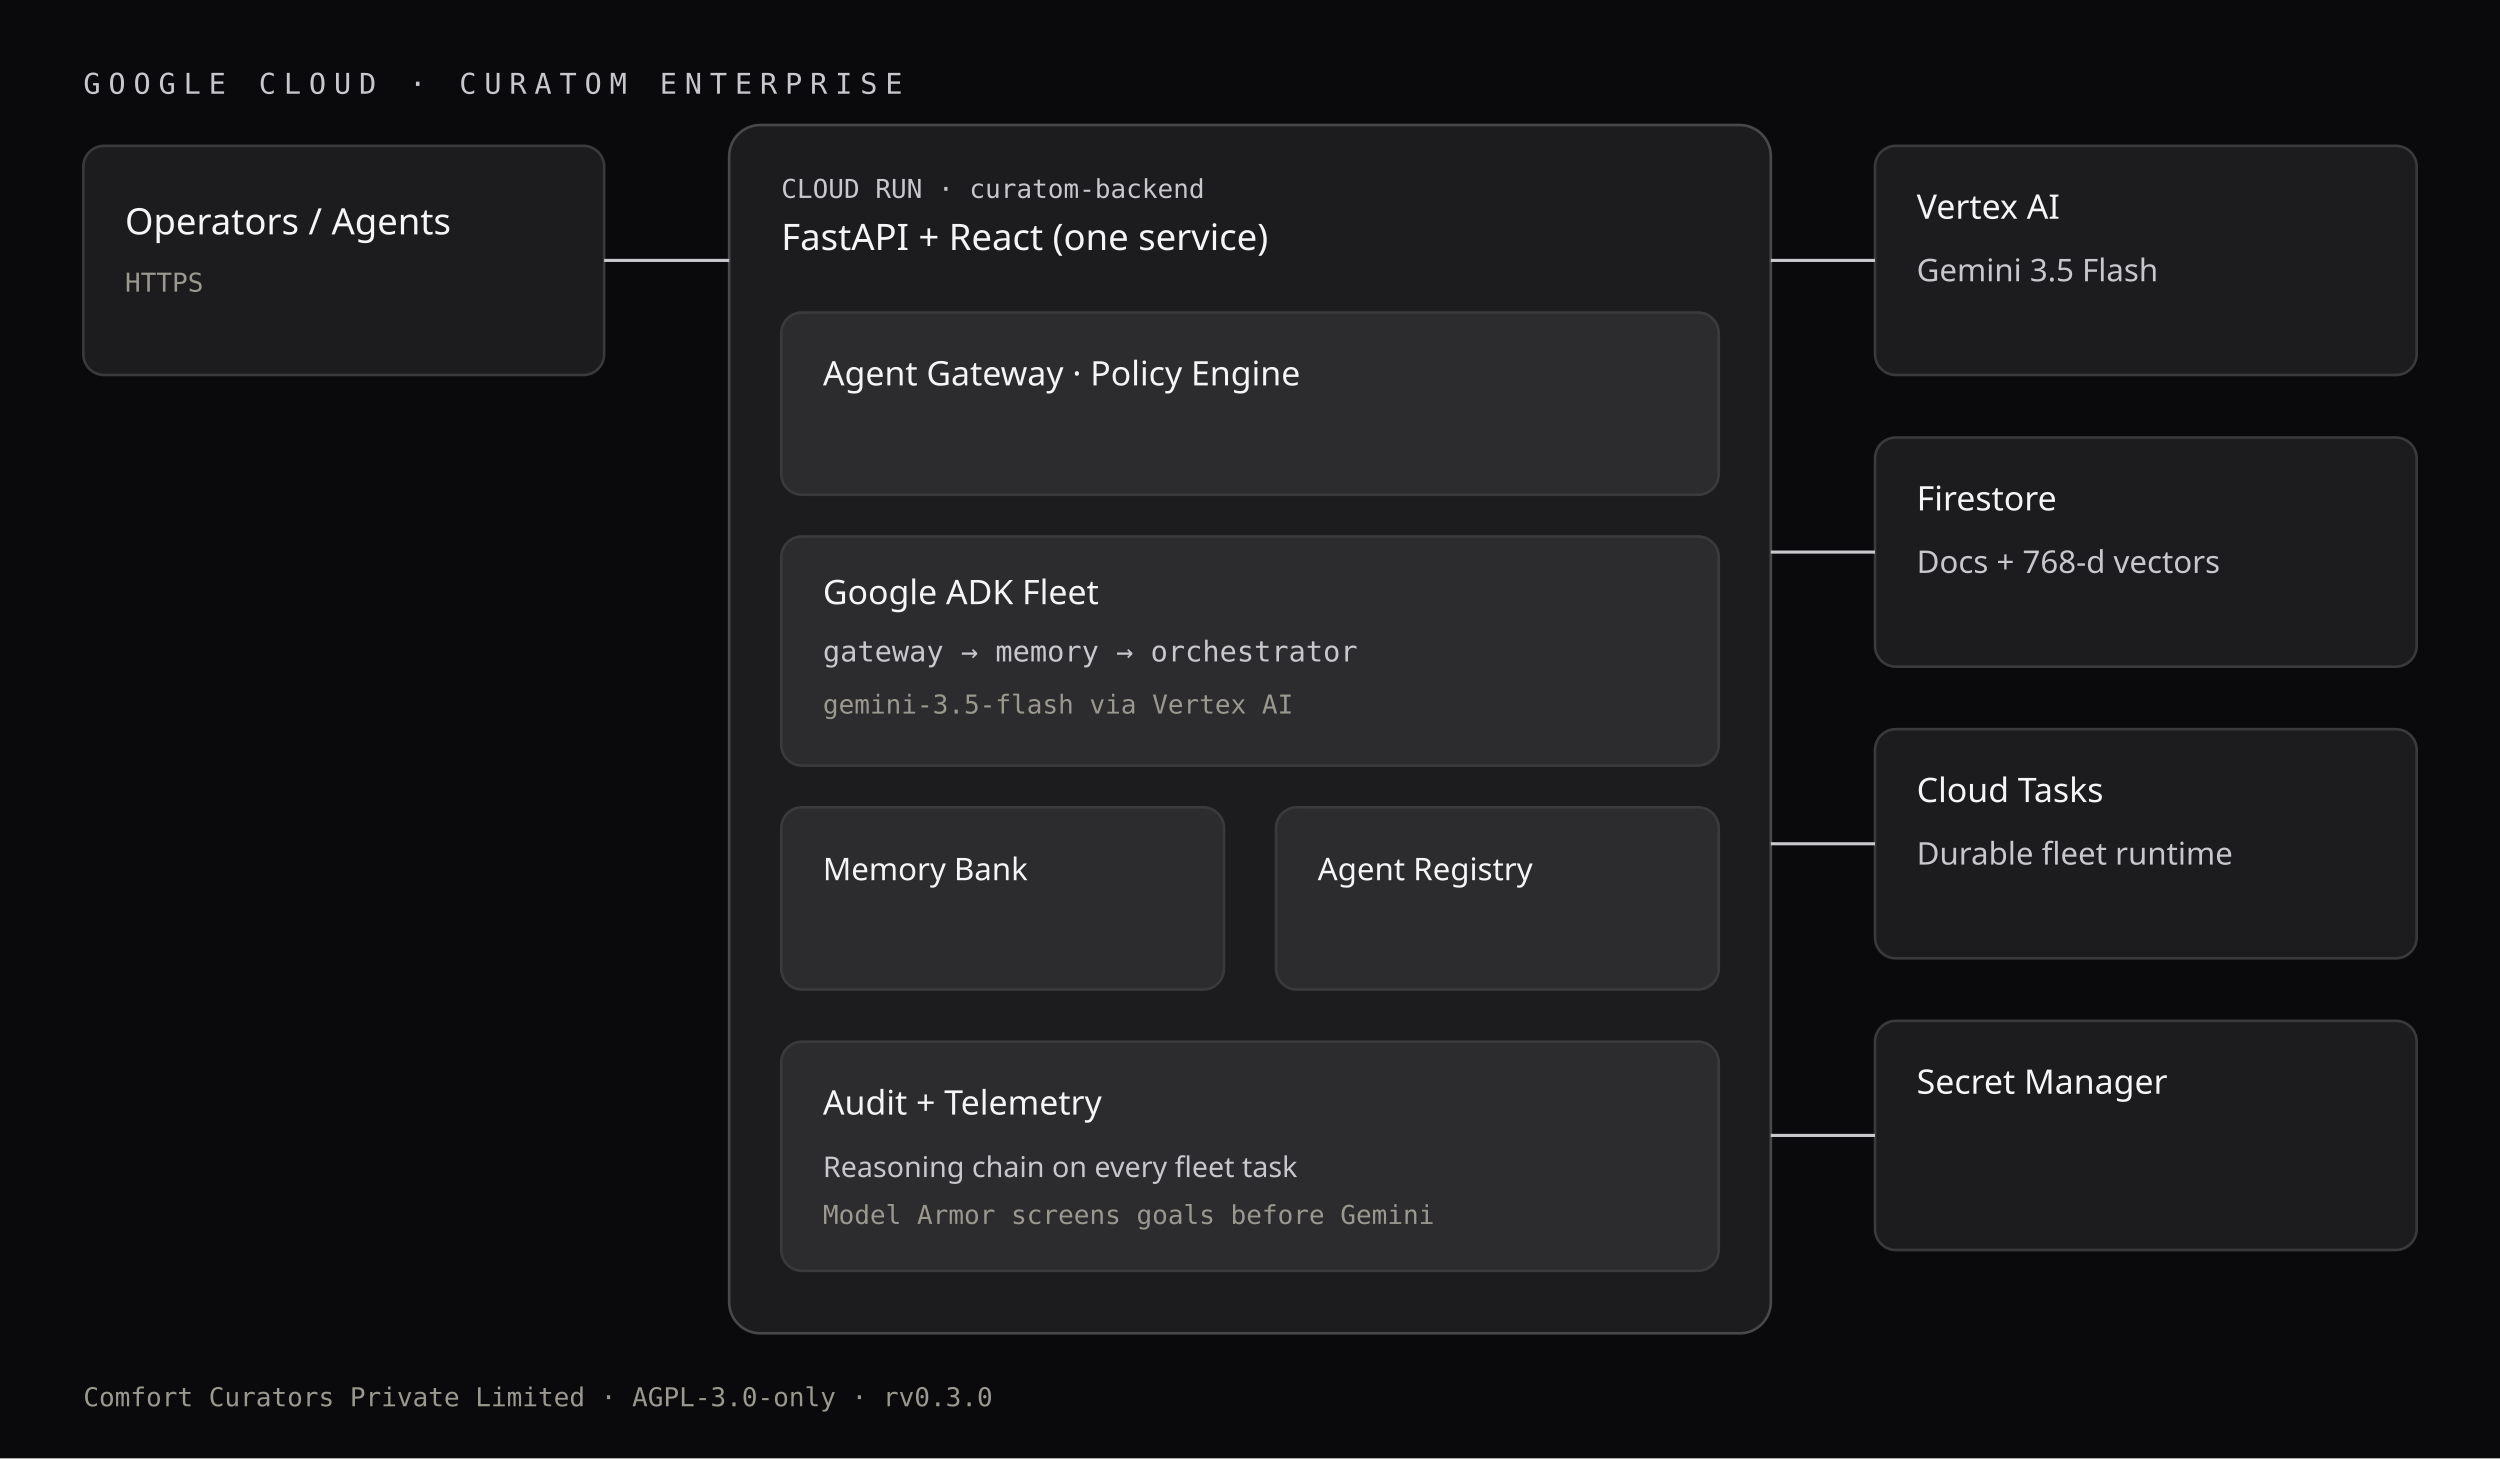
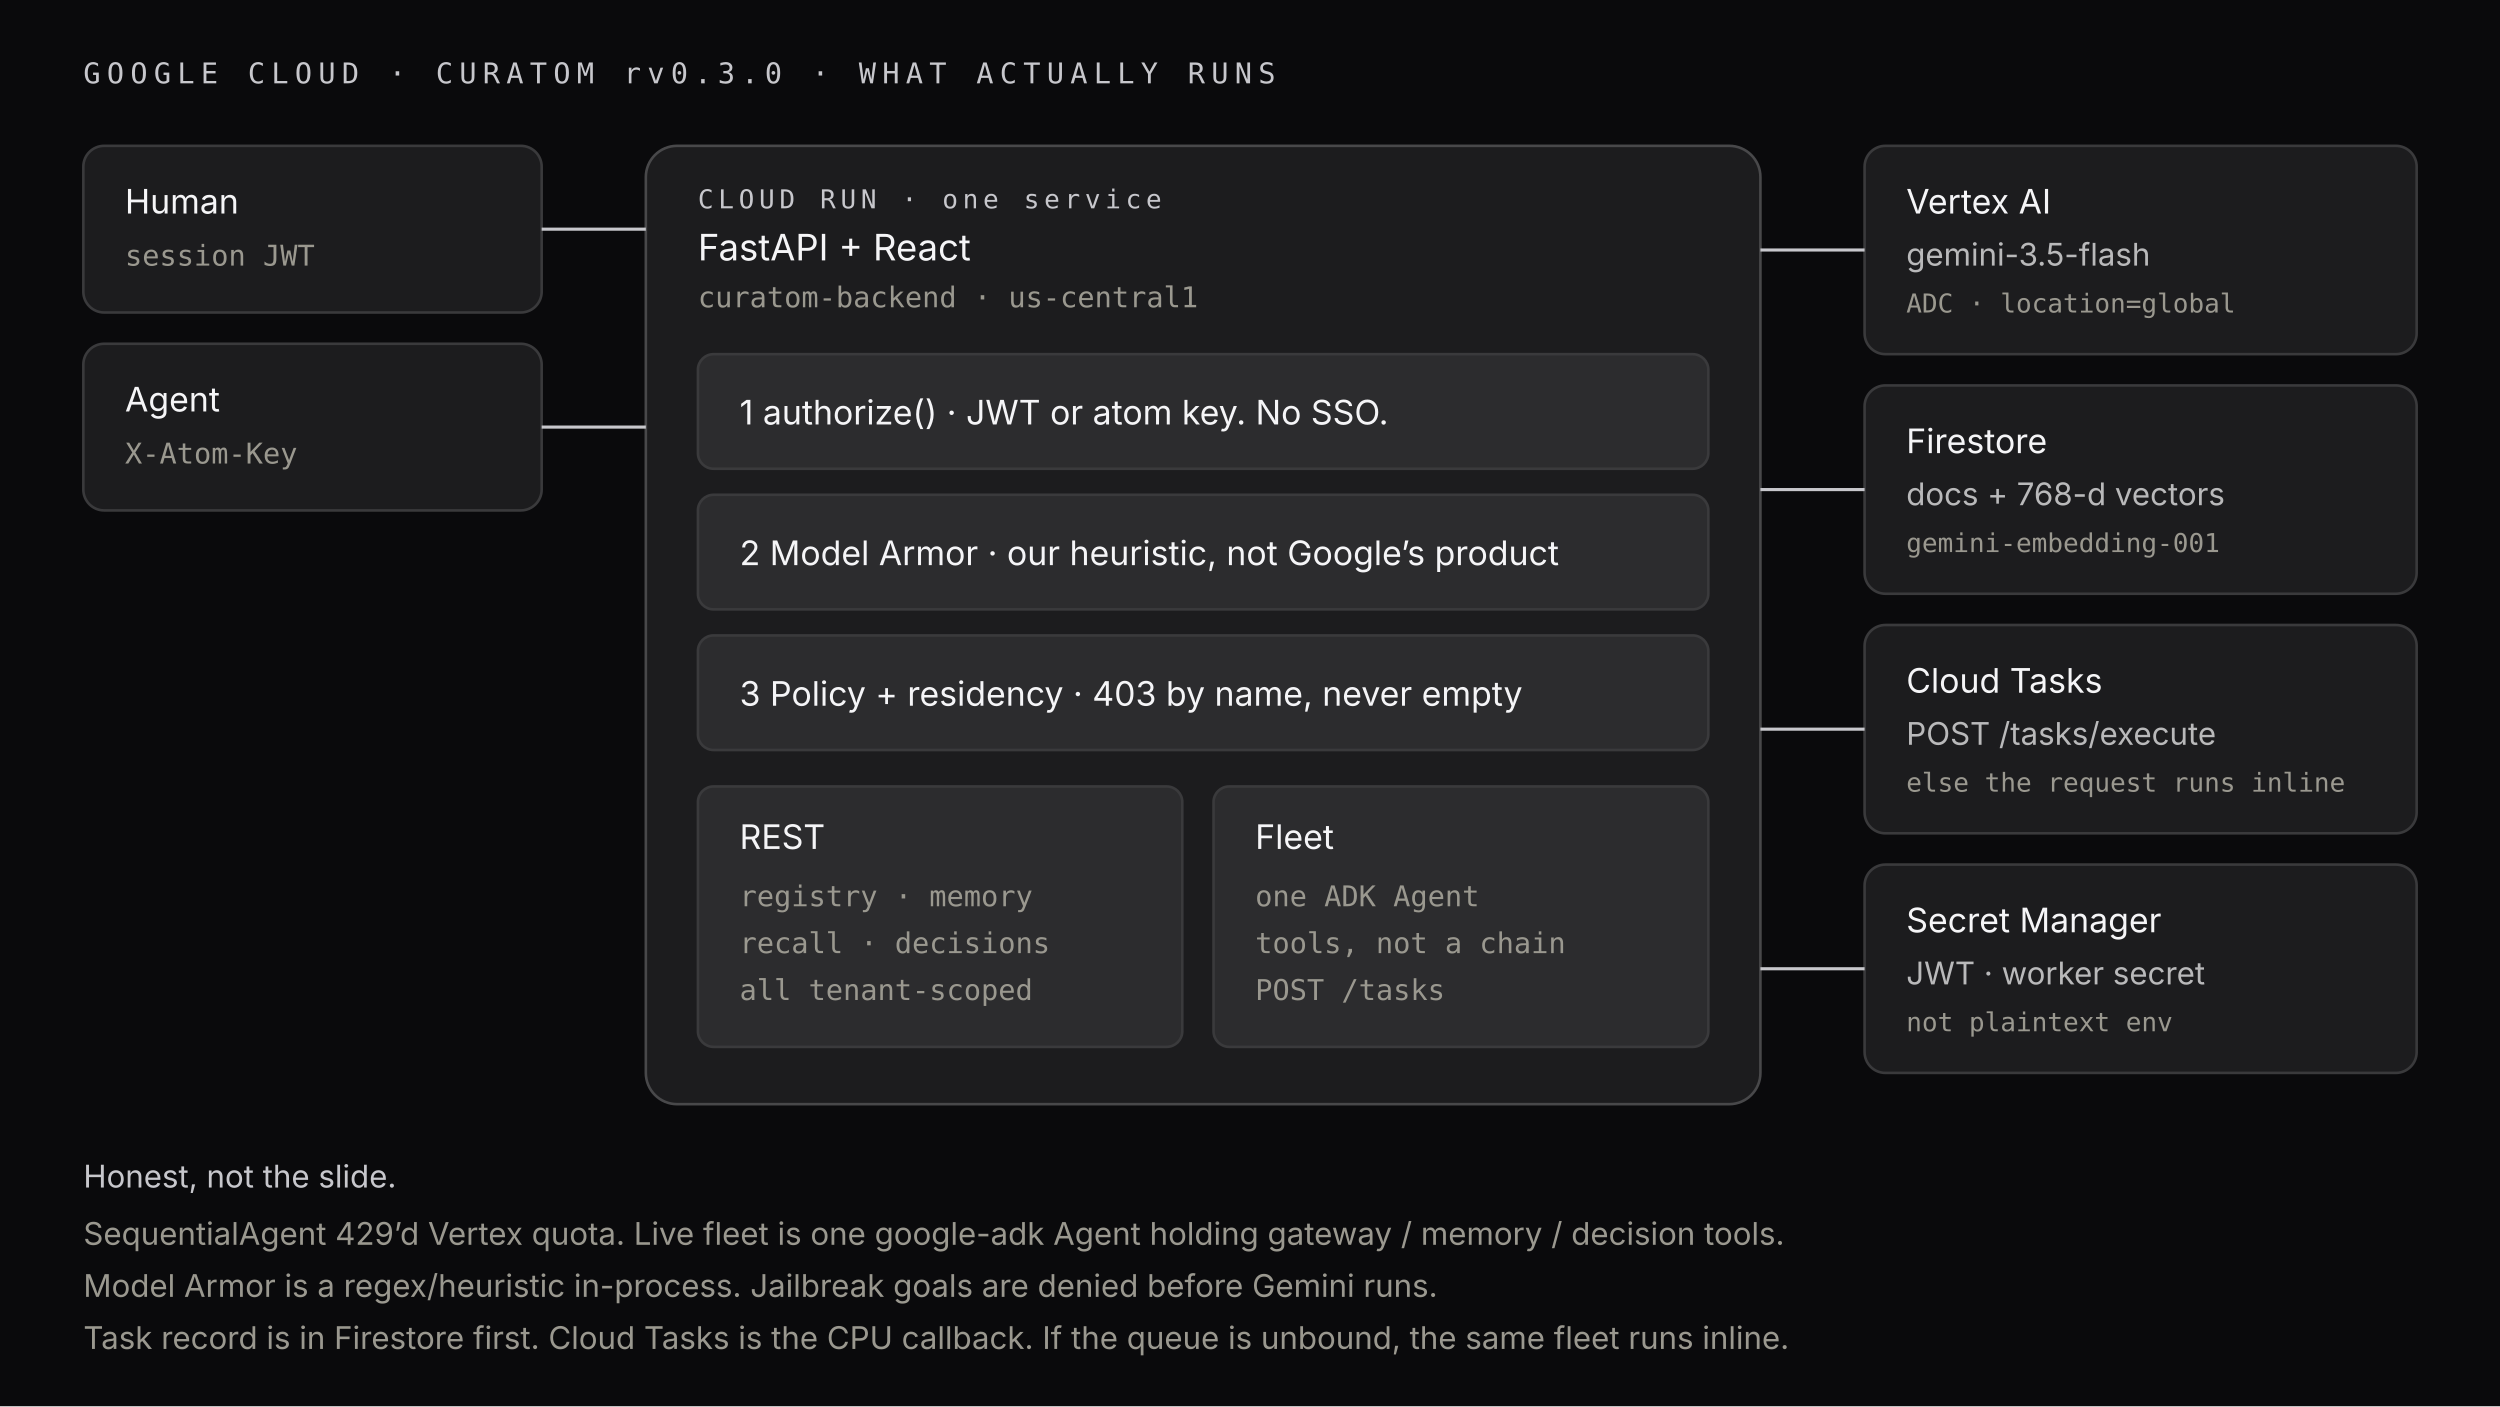
- <svg xmlns="http://www.w3.org/2000/svg" viewBox="0 0 960 560" role="img" aria-label="Curatom architecture">
-   <rect width="960" height="560" fill="#0a0a0c" />
-   <text x="32" y="36" fill="#c7c7cc" font-family="monospace" font-size="11" letter-spacing="3">GOOGLE CLOUD · CURATOM ENTERPRISE</text>
-   <rect x="32" y="56" width="200" height="88" rx="8" fill="#1c1c1e" stroke="#3a3a3c" />
-   <text x="48" y="90" fill="#f5f5f7" font-family="sans-serif" font-size="14">Operators / Agents</text>
-   <text x="48" y="112" fill="#9a988f" font-family="monospace" font-size="10">HTTPS</text>
-   <rect x="280" y="48" width="400" height="464" rx="12" fill="#1c1c1e" stroke="#48484a" />
-   <text x="300" y="76" fill="#c7c7cc" font-family="monospace" font-size="10">CLOUD RUN · curatom-backend</text>
-   <text x="300" y="96" fill="#f5f5f7" font-family="sans-serif" font-size="14">FastAPI + React (one service)</text>
-   <rect x="300" y="120" width="360" height="70" rx="8" fill="#2c2c2e" stroke="#3a3a3c" />
-   <text x="316" y="148" fill="#f5f5f7" font-family="sans-serif" font-size="13">Agent Gateway · Policy Engine</text>
-   <rect x="300" y="206" width="360" height="88" rx="8" fill="#2c2c2e" stroke="#3a3a3c" />
-   <text x="316" y="232" fill="#f5f5f7" font-family="sans-serif" font-size="13">Google ADK Fleet</text>
-   <text x="316" y="254" fill="#c7c7cc" font-family="monospace" font-size="11">gateway → memory → orchestrator</text>
-   <text x="316" y="274" fill="#9a988f" font-family="monospace" font-size="10">gemini-3.5-flash via Vertex AI</text>
-   <rect x="300" y="310" width="170" height="70" rx="8" fill="#2c2c2e" stroke="#3a3a3c" />
-   <text x="316" y="338" fill="#f5f5f7" font-family="sans-serif" font-size="12">Memory Bank</text>
-   <rect x="490" y="310" width="170" height="70" rx="8" fill="#2c2c2e" stroke="#3a3a3c" />
-   <text x="506" y="338" fill="#f5f5f7" font-family="sans-serif" font-size="12">Agent Registry</text>
-   <rect x="300" y="400" width="360" height="88" rx="8" fill="#2c2c2e" stroke="#3a3a3c" />
-   <text x="316" y="428" fill="#f5f5f7" font-family="sans-serif" font-size="13">Audit + Telemetry</text>
-   <text x="316" y="452" fill="#c7c7cc" font-family="sans-serif" font-size="11">Reasoning chain on every fleet task</text>
-   <text x="316" y="470" fill="#9a988f" font-family="monospace" font-size="10">Model Armor screens goals before Gemini</text>
-   <rect x="720" y="56" width="208" height="88" rx="8" fill="#1c1c1e" stroke="#3a3a3c" />
-   <text x="736" y="84" fill="#f5f5f7" font-family="sans-serif" font-size="13">Vertex AI</text>
-   <text x="736" y="108" fill="#c7c7cc" font-family="sans-serif" font-size="12">Gemini 3.5 Flash</text>
-   <rect x="720" y="168" width="208" height="88" rx="8" fill="#1c1c1e" stroke="#3a3a3c" />
-   <text x="736" y="196" fill="#f5f5f7" font-family="sans-serif" font-size="13">Firestore</text>
-   <text x="736" y="220" fill="#c7c7cc" font-family="sans-serif" font-size="12">Docs + 768-d vectors</text>
-   <rect x="720" y="280" width="208" height="88" rx="8" fill="#1c1c1e" stroke="#3a3a3c" />
-   <text x="736" y="308" fill="#f5f5f7" font-family="sans-serif" font-size="13">Cloud Tasks</text>
-   <text x="736" y="332" fill="#c7c7cc" font-family="sans-serif" font-size="12">Durable fleet runtime</text>
-   <rect x="720" y="392" width="208" height="88" rx="8" fill="#1c1c1e" stroke="#3a3a3c" />
-   <text x="736" y="420" fill="#f5f5f7" font-family="sans-serif" font-size="13">Secret Manager</text>
-   <path d="M232 100 H280" stroke="#c7c7cc" stroke-width="1.2" />
-   <path d="M680 100 H720" stroke="#c7c7cc" stroke-width="1.2" />
-   <path d="M680 212 H720" stroke="#c7c7cc" stroke-width="1.2" />
-   <path d="M680 324 H720" stroke="#c7c7cc" stroke-width="1.2" />
-   <path d="M680 436 H720" stroke="#c7c7cc" stroke-width="1.2" />
-   <text x="32" y="540" fill="#9a988f" font-family="monospace" font-size="10">Comfort Curators Private Limited · AGPL-3.0-only · rv0.3.0</text>
+ <svg xmlns="http://www.w3.org/2000/svg" viewBox="0 0 960 540" role="img" aria-label="Curatom architecture as it actually runs">
+   <rect width="960" height="540" fill="#0a0a0c" />
+   <text x="32" y="32" fill="#c7c7cc" font-family="ui-monospace, SFMono-Regular, Menlo, monospace" font-size="11" letter-spacing="2.4">GOOGLE CLOUD · CURATOM rv0.3.0 · WHAT ACTUALLY RUNS</text>
+   <rect x="32" y="56" width="176" height="64" rx="8" fill="#1c1c1e" stroke="#3a3a3c" />
+   <text x="48" y="82" fill="#f5f5f7" font-family="Inter, system-ui, sans-serif" font-size="13">Human</text>
+   <text x="48" y="102" fill="#9a988f" font-family="ui-monospace, monospace" font-size="11">session JWT</text>
+   <rect x="32" y="132" width="176" height="64" rx="8" fill="#1c1c1e" stroke="#3a3a3c" />
+   <text x="48" y="158" fill="#f5f5f7" font-family="Inter, system-ui, sans-serif" font-size="13">Agent</text>
+   <text x="48" y="178" fill="#9a988f" font-family="ui-monospace, monospace" font-size="11">X-Atom-Key</text>
+   <rect x="248" y="56" width="428" height="368" rx="12" fill="#1c1c1e" stroke="#48484a" />
+   <text x="268" y="80" fill="#c7c7cc" font-family="ui-monospace, monospace" font-size="10" letter-spacing="1.8">CLOUD RUN · one service</text>
+   <text x="268" y="100" fill="#f5f5f7" font-family="Inter, system-ui, sans-serif" font-size="14">FastAPI + React</text>
+   <text x="268" y="118" fill="#9a988f" font-family="ui-monospace, monospace" font-size="11">curatom-backend · us-central1</text>
+   <rect x="268" y="136" width="388" height="44" rx="6" fill="#2c2c2e" stroke="#3a3a3c" />
+   <text x="284" y="163" fill="#f5f5f7" font-family="Inter, system-ui, sans-serif" font-size="13">1  authorize() · JWT or atom key. No SSO.</text>
+   <rect x="268" y="190" width="388" height="44" rx="6" fill="#2c2c2e" stroke="#3a3a3c" />
+   <text x="284" y="217" fill="#f5f5f7" font-family="Inter, system-ui, sans-serif" font-size="13">2  Model Armor · our heuristic, not Google’s product</text>
+   <rect x="268" y="244" width="388" height="44" rx="6" fill="#2c2c2e" stroke="#3a3a3c" />
+   <text x="284" y="271" fill="#f5f5f7" font-family="Inter, system-ui, sans-serif" font-size="13">3  Policy + residency · 403 by name, never empty</text>
+   <rect x="268" y="302" width="186" height="100" rx="6" fill="#2c2c2e" stroke="#3a3a3c" />
+   <text x="284" y="326" fill="#f5f5f7" font-family="Inter, system-ui, sans-serif" font-size="13">REST</text>
+   <text x="284" y="348" fill="#9a988f" font-family="ui-monospace, monospace" font-size="11">registry · memory</text>
+   <text x="284" y="366" fill="#9a988f" font-family="ui-monospace, monospace" font-size="11">recall · decisions</text>
+   <text x="284" y="384" fill="#9a988f" font-family="ui-monospace, monospace" font-size="11">all tenant-scoped</text>
+   <rect x="466" y="302" width="190" height="100" rx="6" fill="#2c2c2e" stroke="#3a3a3c" />
+   <text x="482" y="326" fill="#f5f5f7" font-family="Inter, system-ui, sans-serif" font-size="13">Fleet</text>
+   <text x="482" y="348" fill="#9a988f" font-family="ui-monospace, monospace" font-size="11">one ADK Agent</text>
+   <text x="482" y="366" fill="#9a988f" font-family="ui-monospace, monospace" font-size="11">tools, not a chain</text>
+   <text x="482" y="384" fill="#9a988f" font-family="ui-monospace, monospace" font-size="11">POST /tasks</text>
+   <rect x="716" y="56" width="212" height="80" rx="8" fill="#1c1c1e" stroke="#3a3a3c" />
+   <text x="732" y="82" fill="#f5f5f7" font-family="Inter, system-ui, sans-serif" font-size="13">Vertex AI</text>
+   <text x="732" y="102" fill="rgba(245,245,247,.72)" font-family="Inter, system-ui, sans-serif" font-size="12">gemini-3.5-flash</text>
+   <text x="732" y="120" fill="#9a988f" font-family="ui-monospace, monospace" font-size="10">ADC · location=global</text>
+   <rect x="716" y="148" width="212" height="80" rx="8" fill="#1c1c1e" stroke="#3a3a3c" />
+   <text x="732" y="174" fill="#f5f5f7" font-family="Inter, system-ui, sans-serif" font-size="13">Firestore</text>
+   <text x="732" y="194" fill="rgba(245,245,247,.72)" font-family="Inter, system-ui, sans-serif" font-size="12">docs + 768-d vectors</text>
+   <text x="732" y="212" fill="#9a988f" font-family="ui-monospace, monospace" font-size="10">gemini-embedding-001</text>
+   <rect x="716" y="240" width="212" height="80" rx="8" fill="#1c1c1e" stroke="#3a3a3c" />
+   <text x="732" y="266" fill="#f5f5f7" font-family="Inter, system-ui, sans-serif" font-size="13">Cloud Tasks</text>
+   <text x="732" y="286" fill="rgba(245,245,247,.72)" font-family="Inter, system-ui, sans-serif" font-size="12">POST /tasks/execute</text>
+   <text x="732" y="304" fill="#9a988f" font-family="ui-monospace, monospace" font-size="10">else the request runs inline</text>
+   <rect x="716" y="332" width="212" height="80" rx="8" fill="#1c1c1e" stroke="#3a3a3c" />
+   <text x="732" y="358" fill="#f5f5f7" font-family="Inter, system-ui, sans-serif" font-size="13">Secret Manager</text>
+   <text x="732" y="378" fill="rgba(245,245,247,.72)" font-family="Inter, system-ui, sans-serif" font-size="12">JWT · worker secret</text>
+   <text x="732" y="396" fill="#9a988f" font-family="ui-monospace, monospace" font-size="10">not plaintext env</text>
+   <path d="M208 88 H248" stroke="#c7c7cc" stroke-width="1.2" />
+   <path d="M208 164 H248" stroke="#c7c7cc" stroke-width="1.2" />
+   <path d="M676 96 H716" stroke="#c7c7cc" stroke-width="1.2" />
+   <path d="M676 188 H716" stroke="#c7c7cc" stroke-width="1.2" />
+   <path d="M676 280 H716" stroke="#c7c7cc" stroke-width="1.2" />
+   <path d="M676 372 H716" stroke="#c7c7cc" stroke-width="1.2" />
+   <text x="32" y="456" fill="#c7c7cc" font-family="Inter, system-ui, sans-serif" font-size="12">Honest, not the slide.</text>
+   <text x="32" y="478" fill="#9a988f" font-family="Inter, system-ui, sans-serif" font-size="12">SequentialAgent 429’d Vertex quota. Live fleet is one google-adk Agent holding gateway / memory / decision tools.</text>
+   <text x="32" y="498" fill="#9a988f" font-family="Inter, system-ui, sans-serif" font-size="12">Model Armor is a regex/heuristic in-process. Jailbreak goals are denied before Gemini runs.</text>
+   <text x="32" y="518" fill="#9a988f" font-family="Inter, system-ui, sans-serif" font-size="12">Task record is in Firestore first. Cloud Tasks is the CPU callback. If the queue is unbound, the same fleet runs inline.</text>
</svg>
